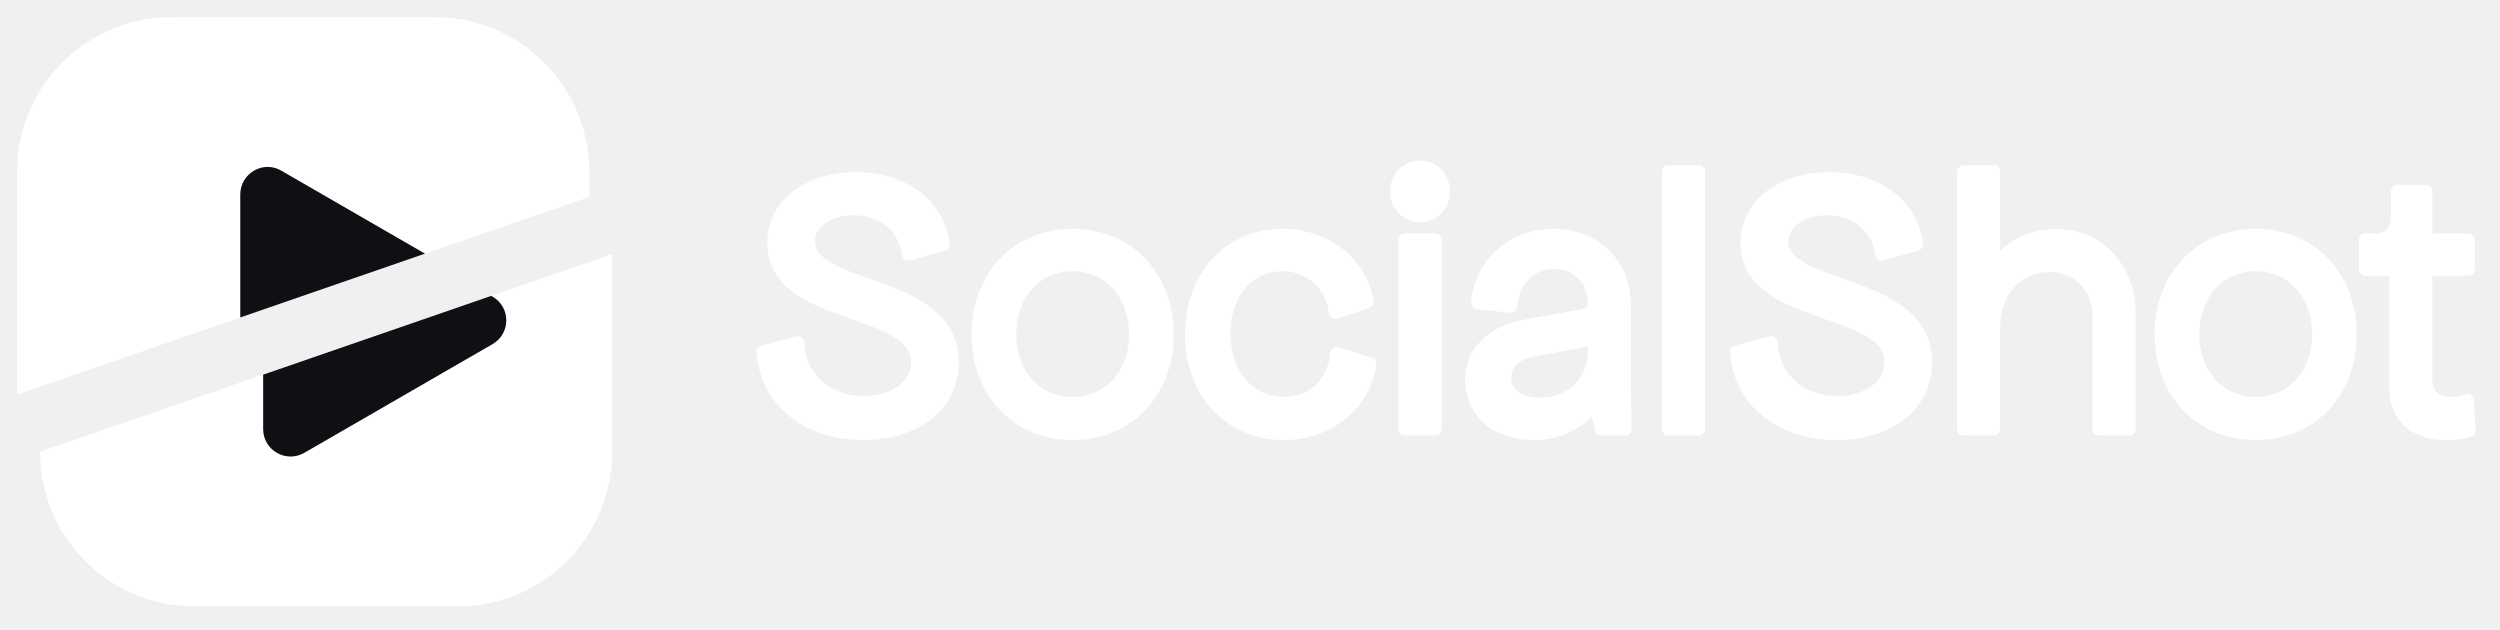
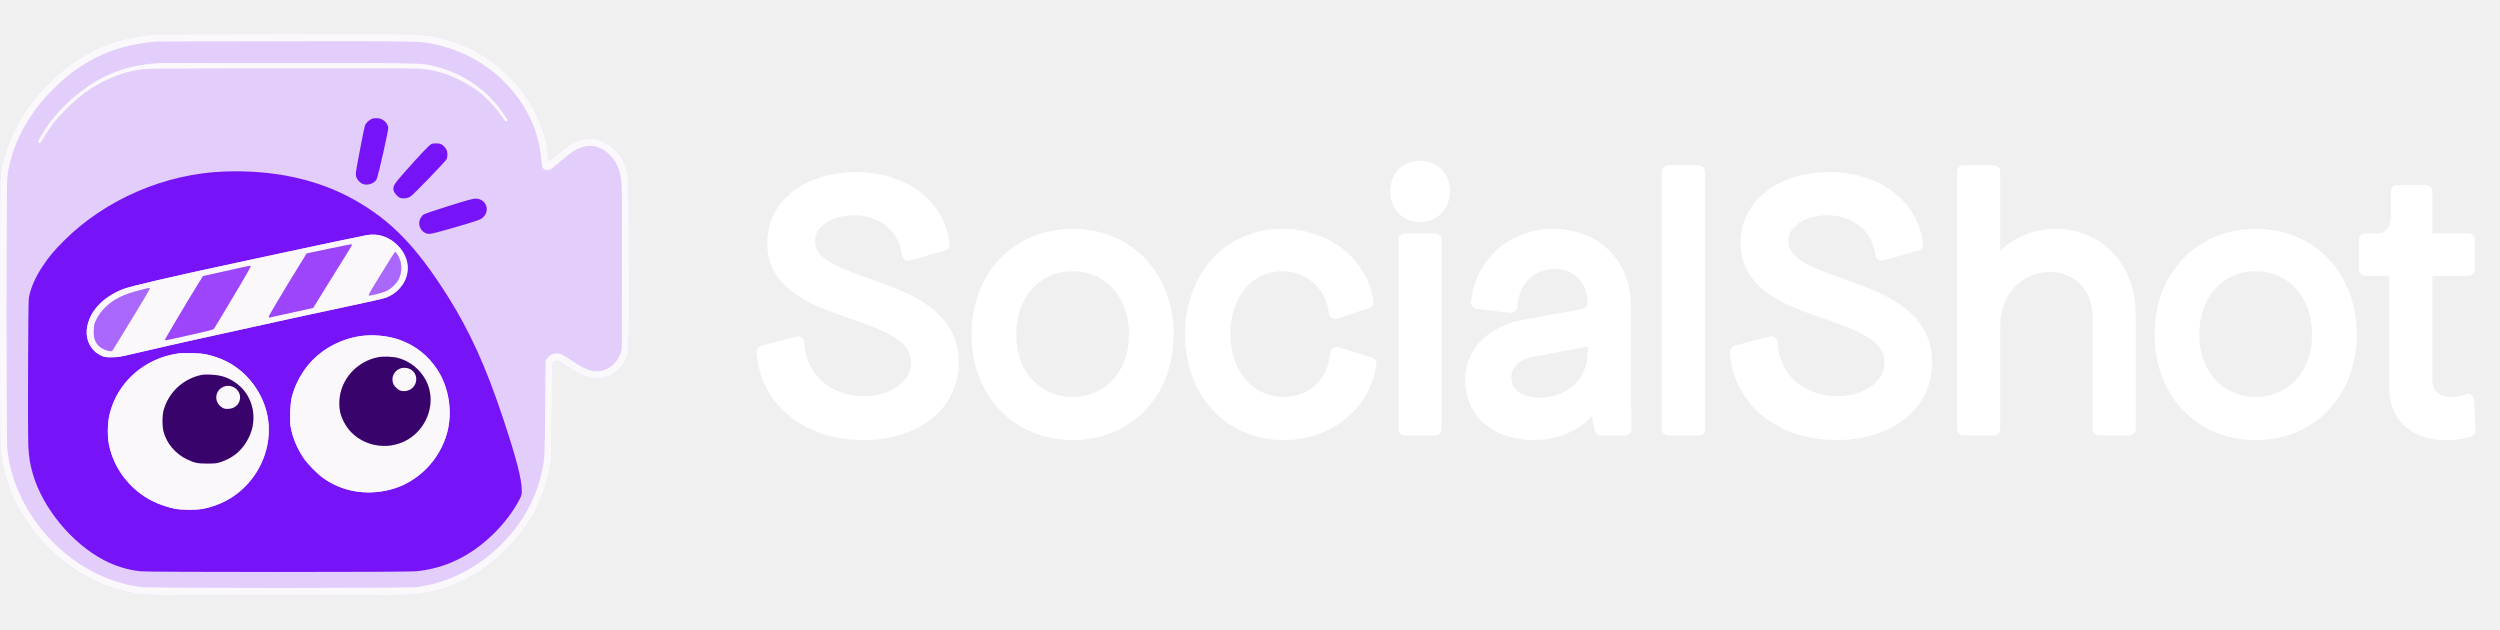
<svg xmlns="http://www.w3.org/2000/svg" width="874" height="220" viewBox="0 0 874 220" fill="none">
-   <defs>
-     <clipPath id="ss-top">
-       <path d="M0 0H220V64L0 140Z" />
-     </clipPath>
-     <clipPath id="ss-bot">
-       <path d="M0 154L220 78V220H0Z" />
-     </clipPath>
-     <g id="ss-tile">
-       <rect x="6" y="6" width="200" height="200" rx="54" fill="#FFFFFF" />
-       <path d="M84 68v76c0 7.4 8 12 14.4 8.3l65.8-38c6.4-3.7 6.4-12.9 0-16.6l-65.8-38C92 55.9 84 60.6 84 68z" fill="#0F0F14" />
+   <svg x="0" y="0" width="220" height="220" viewBox="119 98.5 1048 1048">
+     <defs>
+       <clipPath id="ss-logo-light">
+         <path d="M 377 155.669 C 328.279 160.530, 293.690 171.034, 259.216 191.438 C 185.381 235.138, 131.094 311.869, 120.471 387.545 C 119.179 396.746, 118.977 428.630, 118.991 621.279 C 119.007 840.039, 119.046 844.627, 121.033 858.226 C 126.411 895.036, 138.936 928.109, 159.991 961.095 C 172.151 980.145, 182.481 993.171, 197.637 1008.563 C 244.765 1056.424, 303.376 1084.612, 364.857 1088.985 C 382.377 1090.231, 767.351 1090.286, 794.505 1089.046 C 817.871 1087.980, 833.337 1085.568, 852.225 1080.045 C 893.021 1068.115, 929.348 1046.012, 962.836 1012.743 C 987.249 988.490, 1005.577 961.665, 1018.450 931.348 C 1027.087 911.008, 1031.653 894.979, 1036.208 869 C 1036.959 864.716, 1037.544 835.721, 1037.924 783.955 C 1038.458 711.194, 1038.630 705.211, 1040.263 702.721 C 1042.578 699.189, 1046.356 698.295, 1050.356 700.331 C 1052.085 701.212, 1059.350 705.792, 1066.500 710.510 C 1082.318 720.947, 1089.099 724.340, 1099.410 726.977 C 1112.690 730.373, 1123.304 729.272, 1136.500 723.130 C 1145.024 719.162, 1156.065 708.229, 1159.940 699.919 C 1166.933 684.920, 1166.491 695.892, 1166.357 540.500 C 1166.226 387.932, 1166.419 393.401, 1160.563 376.184 C 1156.802 365.127, 1152.425 357.790, 1144.520 349.288 C 1135.816 339.927, 1126.005 333.942, 1114.567 331.017 C 1104.663 328.484, 1098.383 328.472, 1088.623 330.968 C 1074.522 334.575, 1064.808 340.699, 1042.059 360.321 C 1036.415 365.190, 1032.848 367.644, 1032.611 366.821 C 1032.402 366.095, 1031.732 360.100, 1031.121 353.500 C 1027.619 315.623, 1007.848 272.095, 979.188 239.163 C 961.682 219.048, 945.005 204.769, 923.470 191.458 C 892.077 172.054, 859.703 160.988, 821.122 156.475 C 810.340 155.214, 777.485 155.023, 594.506 155.160 C 476.803 155.248, 378.925 155.477, 377 155.669 Z" stroke="none" fill="#e2cdfb" fill-rule="evenodd" />
+       </clipPath>
+     </defs>
+     <path d="M 377 155.669 C 328.279 160.530, 293.690 171.034, 259.216 191.438 C 185.381 235.138, 131.094 311.869, 120.471 387.545 C 119.179 396.746, 118.977 428.630, 118.991 621.279 C 119.007 840.039, 119.046 844.627, 121.033 858.226 C 126.411 895.036, 138.936 928.109, 159.991 961.095 C 172.151 980.145, 182.481 993.171, 197.637 1008.563 C 244.765 1056.424, 303.376 1084.612, 364.857 1088.985 C 382.377 1090.231, 767.351 1090.286, 794.505 1089.046 C 817.871 1087.980, 833.337 1085.568, 852.225 1080.045 C 893.021 1068.115, 929.348 1046.012, 962.836 1012.743 C 987.249 988.490, 1005.577 961.665, 1018.450 931.348 C 1027.087 911.008, 1031.653 894.979, 1036.208 869 C 1036.959 864.716, 1037.544 835.721, 1037.924 783.955 C 1038.458 711.194, 1038.630 705.211, 1040.263 702.721 C 1042.578 699.189, 1046.356 698.295, 1050.356 700.331 C 1052.085 701.212, 1059.350 705.792, 1066.500 710.510 C 1082.318 720.947, 1089.099 724.340, 1099.410 726.977 C 1112.690 730.373, 1123.304 729.272, 1136.500 723.130 C 1145.024 719.162, 1156.065 708.229, 1159.940 699.919 C 1166.933 684.920, 1166.491 695.892, 1166.357 540.500 C 1166.226 387.932, 1166.419 393.401, 1160.563 376.184 C 1156.802 365.127, 1152.425 357.790, 1144.520 349.288 C 1135.816 339.927, 1126.005 333.942, 1114.567 331.017 C 1104.663 328.484, 1098.383 328.472, 1088.623 330.968 C 1074.522 334.575, 1064.808 340.699, 1042.059 360.321 C 1036.415 365.190, 1032.848 367.644, 1032.611 366.821 C 1032.402 366.095, 1031.732 360.100, 1031.121 353.500 C 1027.619 315.623, 1007.848 272.095, 979.188 239.163 C 961.682 219.048, 945.005 204.769, 923.470 191.458 C 892.077 172.054, 859.703 160.988, 821.122 156.475 C 810.340 155.214, 777.485 155.023, 594.506 155.160 C 476.803 155.248, 378.925 155.477, 377 155.669 Z" stroke="none" fill="#e2cdfb" fill-rule="evenodd" />
+     <g clip-path="url(#ss-logo-light)">
+       <path d="M 738 296.539 C 733.758 298.443, 729.343 302.502, 727.340 306.337 C 726.525 307.897, 723.624 320.947, 720.894 335.337 C 710.698 389.064, 710.903 387.729, 712.104 392.497 C 713.411 397.690, 718.714 403.421, 723.750 405.082 C 731.982 407.799, 742.991 403.754, 746.291 396.799 C 749.167 390.738, 766.308 314.454, 765.617 310.794 C 763.990 302.188, 756.408 295.819, 747.160 295.291 C 743.532 295.084, 740.244 295.532, 738 296.539 Z M 837.465 338.346 C 834.007 339.915, 818.033 356.676, 793.121 384.875 C 775.206 405.155, 773.126 408.526, 774.385 415.241 C 775.246 419.828, 781.169 426.571, 785.633 428.044 C 791.037 429.827, 798.285 428.767, 802.992 425.505 C 808.453 421.721, 860.500 367.867, 862.576 363.853 C 864.774 359.603, 864.677 352.036, 862.365 347.383 C 861.339 345.318, 858.796 342.270, 856.713 340.609 C 853.577 338.109, 851.857 337.537, 846.713 337.280 C 842.930 337.091, 839.313 337.508, 837.465 338.346 Z M 493 384.128 C 393.993 387.682, 294.401 430.611, 225.435 499.460 C 209.180 515.688, 200.691 525.826, 190.231 541.500 C 177.907 559.970, 169.825 578.457, 167.028 594.581 C 165.816 601.568, 165.080 814.250, 166.176 841 C 166.905 858.817, 169.139 872.477, 173.999 888.835 C 190.836 945.509, 238.841 1003.414, 292.197 1031.408 C 311.220 1041.389, 331.703 1047.612, 353.211 1049.946 C 366.746 1051.415, 796.476 1051.406, 811.576 1049.937 C 859.889 1045.236, 902.434 1024.868, 939.836 988.534 C 958.568 970.337, 973.081 951.290, 983.902 930.702 C 987.520 923.818, 987.999 922.120, 987.994 916.202 C 987.977 896.246, 979.194 862.471, 955.566 791.500 C 927.906 708.420, 900.601 648.629, 863.775 590.500 C 812.051 508.858, 770.300 465.801, 709.673 431.579 C 648.920 397.287, 575.338 381.173, 493 384.128 Z M 866.915 441.321 C 844.984 448.140, 825.957 454.606, 824.251 455.821 C 822.557 457.027, 820.179 460.065, 818.965 462.573 C 813.336 474.200, 821.628 487.986, 834.257 487.996 C 837.293 487.999, 850.311 484.723, 870.257 478.937 C 916.095 465.641, 919.586 464.414, 923.943 460.057 C 935.484 448.516, 928.454 430.178, 912.157 429.314 C 907.264 429.055, 901.153 430.677, 866.915 441.321 Z M 729.500 490.164 C 714.072 493.066, 649.060 506.754, 585.500 520.483 C 564.050 525.116, 530.525 532.323, 511 536.499 C 405.094 559.152, 336.228 575.180, 323.857 580.056 C 290.209 593.319, 268.336 616.718, 263.981 644.108 C 260.843 663.847, 269.982 682.359, 286.799 690.326 C 293.133 693.326, 294.129 693.499, 305 693.474 C 315.572 693.450, 318.599 692.949, 342.500 687.271 C 356.800 683.873, 381.775 678.120, 398 674.487 C 414.225 670.853, 436.500 665.860, 447.500 663.390 C 471.938 657.904, 556.648 639.260, 597.500 630.377 C 614 626.789, 631.550 622.972, 636.500 621.894 C 641.450 620.815, 660.126 616.828, 678.002 613.033 C 737.004 600.506, 756.908 596.007, 762.382 593.958 C 779.501 587.553, 793.404 571.940, 796.895 555.201 C 800.518 537.826, 794.930 520.768, 781.121 507.051 C 766.555 492.582, 748.335 486.621, 729.500 490.164 Z M 717.500 658.474 C 683.709 663.862, 651.904 681.921, 631.410 707.355 C 618.975 722.787, 609.624 741.404, 604.949 760.031 C 602.226 770.884, 601.149 797.383, 602.968 808.789 C 605.630 825.476, 613.721 845.255, 624.320 860.985 C 630.948 870.821, 646.935 887.192, 656.964 894.413 C 688.592 917.185, 728.469 924.152, 768.834 913.957 C 814.060 902.535, 851.559 864.841, 863.797 818.500 C 872.885 784.086, 866.573 743.630, 847.568 714.473 C 831.975 690.551, 811.311 674.180, 784.425 664.448 C 764.983 657.410, 738.817 655.074, 717.500 658.474 Z M 416.500 687.056 C 359.581 694.745, 313.664 735.526, 301.269 789.400 C 298.068 803.310, 297.671 824.417, 300.349 838.182 C 308.261 878.834, 335.600 914.352, 373.576 933.316 C 383.216 938.130, 399.204 943.582, 409.759 945.656 C 421.953 948.051, 446.560 948.065, 458 945.684 C 485.423 939.977, 508.176 927.899, 527.038 909.038 C 558.139 877.936, 572.489 832.982, 564.544 791.548 C 557.130 752.884, 531.253 718.261, 496.527 700.542 C 486.606 695.480, 473.117 690.831, 461.500 688.470 C 451.953 686.531, 426.348 685.726, 416.500 687.056 Z" stroke="none" fill="#7614f7" fill-rule="evenodd" />
+       <path d="M 377 155.669 C 328.279 160.530, 293.690 171.034, 259.216 191.438 C 185.381 235.138, 131.094 311.869, 120.471 387.545 C 119.179 396.746, 118.977 428.630, 118.991 621.279 C 119.007 840.039, 119.046 844.627, 121.033 858.226 C 126.411 895.036, 138.936 928.109, 159.991 961.095 C 172.151 980.145, 182.481 993.171, 197.637 1008.563 C 244.765 1056.424, 303.376 1084.612, 364.857 1088.985 C 382.377 1090.231, 767.351 1090.286, 794.505 1089.046 C 817.871 1087.980, 833.337 1085.568, 852.225 1080.045 C 893.021 1068.115, 929.348 1046.012, 962.836 1012.743 C 987.249 988.490, 1005.577 961.665, 1018.450 931.348 C 1027.087 911.008, 1031.653 894.979, 1036.208 869 C 1036.959 864.716, 1037.544 835.721, 1037.924 783.955 C 1038.458 711.194, 1038.630 705.211, 1040.263 702.721 C 1042.578 699.189, 1046.356 698.295, 1050.356 700.331 C 1052.085 701.212, 1059.350 705.792, 1066.500 710.510 C 1082.318 720.947, 1089.099 724.340, 1099.410 726.977 C 1112.690 730.373, 1123.304 729.272, 1136.500 723.130 C 1145.024 719.162, 1156.065 708.229, 1159.940 699.919 C 1166.933 684.920, 1166.491 695.892, 1166.357 540.500 C 1166.226 387.932, 1166.419 393.401, 1160.563 376.184 C 1156.802 365.127, 1152.425 357.790, 1144.520 349.288 C 1135.816 339.927, 1126.005 333.942, 1114.567 331.017 C 1104.663 328.484, 1098.383 328.472, 1088.623 330.968 C 1074.522 334.575, 1064.808 340.699, 1042.059 360.321 C 1036.415 365.190, 1032.848 367.644, 1032.611 366.821 C 1032.402 366.095, 1031.732 360.100, 1031.121 353.500 C 1027.619 315.623, 1007.848 272.095, 979.188 239.163 C 961.682 219.048, 945.005 204.769, 923.470 191.458 C 892.077 172.054, 859.703 160.988, 821.122 156.475 C 810.340 155.214, 777.485 155.023, 594.506 155.160 C 476.803 155.248, 378.925 155.477, 377 155.669 Z M 379.500 167.672 C 319.374 172.726, 272.517 191.301, 228.500 227.534 C 217.096 236.921, 195.317 258.894, 186.409 270 C 154.509 309.771, 135.350 353.327, 131.048 395.856 C 129.598 410.183, 129.607 829.120, 131.057 845 C 133.182 868.271, 139.291 892.021, 149.082 915.073 C 185.797 1001.513, 265.915 1064.658, 353.500 1076.184 C 368.245 1078.124, 798.839 1078.117, 813.500 1076.176 C 837.709 1072.971, 860.876 1065.994, 883.500 1055.094 C 953.783 1021.233, 1006.203 956.295, 1021.403 884.260 C 1026.150 861.766, 1026.245 859.923, 1026.886 777.913 L 1027.500 699.326 1030.362 695.198 C 1034.385 689.394, 1040.412 686.645, 1047.921 687.188 C 1053.307 687.577, 1054.849 688.341, 1069.115 697.673 C 1087.124 709.455, 1094.739 713.462, 1103.274 715.649 C 1123.670 720.874, 1145 708.424, 1152.273 687.047 L 1154.500 680.500 1154.809 546.500 C 1155.021 454.834, 1154.774 409.105, 1154.028 401.754 C 1152.009 381.857, 1146.051 367.997, 1134.541 356.417 C 1116.379 338.147, 1094.221 336.676, 1071.155 352.210 C 1068.351 354.098, 1060.483 360.418, 1053.670 366.255 C 1046.857 372.092, 1039.582 378.023, 1037.502 379.434 C 1032.736 382.669, 1028 382.765, 1024.436 379.699 C 1022.013 377.614, 1021.680 376.462, 1020.897 367.449 C 1017.727 330.931, 1007.488 300.585, 988.430 271.225 C 955.804 220.963, 903.266 185.067, 843.983 172.533 C 817.306 166.893, 822.658 167.008, 594 167.179 C 478.225 167.265, 381.700 167.487, 379.500 167.672 Z M 383 203.668 C 355.131 205.001, 327.986 210.992, 304.090 221.084 C 262.992 238.441, 220.210 274.395, 194.719 313 C 185.262 327.321, 181.418 335.016, 183.166 336.123 C 185.592 337.662, 186.472 337.048, 189.438 331.749 C 194.345 322.984, 204.660 307.392, 209.599 301.275 C 216.181 293.124, 233.703 275.079, 242.804 267.079 C 264.231 248.244, 287.167 234.368, 313.500 224.309 C 326.136 219.483, 334.521 217.268, 349.500 214.803 C 362.455 212.670, 363.265 212.662, 583 212.303 C 722.278 212.075, 808.528 212.307, 817.150 212.932 C 842.174 214.746, 861.055 220.062, 885.295 232.119 C 914.161 246.478, 933.956 263.600, 954.319 291.821 C 956.969 295.495, 959.471 299.079, 959.880 299.788 C 960.388 300.670, 961.341 300.809, 962.904 300.231 C 965.130 299.408, 965.011 299.123, 958.194 288.929 C 931.746 249.377, 891.777 221.357, 844.829 209.457 C 820.303 203.240, 835.031 203.602, 602 203.474 C 485.125 203.409, 386.575 203.497, 383 203.668 Z M 729.500 490.164 C 714.072 493.066, 649.060 506.754, 585.500 520.483 C 564.050 525.116, 530.525 532.323, 511 536.499 C 405.094 559.152, 336.228 575.180, 323.857 580.056 C 290.209 593.319, 268.336 616.718, 263.981 644.108 C 260.843 663.847, 269.982 682.359, 286.799 690.326 C 293.133 693.326, 294.129 693.499, 305 693.474 C 315.572 693.450, 318.599 692.949, 342.500 687.271 C 356.800 683.873, 381.775 678.120, 398 674.487 C 414.225 670.853, 436.500 665.860, 447.500 663.390 C 471.938 657.904, 556.648 639.260, 597.500 630.377 C 614 626.789, 631.550 622.972, 636.500 621.894 C 641.450 620.815, 660.126 616.828, 678.002 613.033 C 737.004 600.506, 756.908 596.007, 762.382 593.958 C 779.501 587.553, 793.404 571.940, 796.895 555.201 C 800.518 537.826, 794.930 520.768, 781.121 507.051 C 766.555 492.582, 748.335 486.621, 729.500 490.164 Z M 666.158 512.879 L 629.816 520.524 616.801 541.512 C 594.436 577.577, 566.755 624.098, 566.625 625.836 C 566.556 626.751, 566.950 627.429, 567.500 627.342 C 568.050 627.255, 579.750 624.693, 593.500 621.648 C 607.250 618.603, 623.446 615.041, 629.492 613.732 L 640.484 611.352 661.763 576.926 C 673.466 557.992, 687.986 534.625, 694.029 525 C 700.072 515.375, 705.036 507.050, 705.061 506.500 C 705.086 505.950, 704.519 505.440, 703.803 505.367 C 703.086 505.294, 686.146 508.674, 666.158 512.879 Z M 771.390 526.259 C 768.579 530.791, 758.580 546.866, 749.169 561.980 C 738.726 578.754, 732.419 589.819, 732.982 590.382 C 734.393 591.793, 756.024 586.326, 763.238 582.736 C 771.030 578.858, 779.651 570.301, 783.212 562.910 C 788.375 552.193, 788.670 538.824, 783.976 528.212 C 781.868 523.447, 778.238 517.995, 777.182 518.009 C 776.807 518.014, 774.200 521.726, 771.390 526.259 Z M 518.500 544.589 C 510.250 546.436, 493.042 550.281, 480.260 553.134 L 457.021 558.321 450.130 569.411 C 431.387 599.572, 393.026 664.232, 393.459 664.933 C 393.729 665.371, 399.699 664.422, 406.725 662.823 C 413.751 661.225, 431.650 657.202, 446.500 653.883 C 461.350 650.564, 474.032 647.320, 474.683 646.674 C 475.824 645.541, 488.376 624.696, 521.360 569.158 C 529.964 554.670, 536.752 542.407, 536.443 541.908 C 535.709 540.720, 535.912 540.690, 518.500 544.589 Z M 352.500 581.563 C 337.219 585.570, 326.799 589.165, 318.500 593.294 C 301.159 601.922, 287.108 615.151, 279.960 629.580 C 276.012 637.551, 275.650 638.953, 275.216 647.964 C 274.470 663.449, 278.517 672.396, 289.138 678.739 C 295.029 682.257, 303.751 684.451, 305.635 682.888 C 306.262 682.368, 308.547 678.917, 310.712 675.221 C 312.877 671.524, 326.891 648.565, 341.853 624.200 C 356.815 599.835, 368.792 579.473, 368.469 578.950 C 367.657 577.637, 367.168 577.717, 352.500 581.563 Z M 717.500 658.474 C 683.709 663.862, 651.904 681.921, 631.410 707.355 C 618.975 722.787, 609.624 741.404, 604.949 760.031 C 602.226 770.884, 601.149 797.383, 602.968 808.789 C 605.630 825.476, 613.721 845.255, 624.320 860.985 C 630.948 870.821, 646.935 887.192, 656.964 894.413 C 688.592 917.185, 728.469 924.152, 768.834 913.957 C 814.060 902.535, 851.559 864.841, 863.797 818.500 C 872.885 784.086, 866.573 743.630, 847.568 714.473 C 831.975 690.551, 811.311 674.180, 784.425 664.448 C 764.983 657.410, 738.817 655.074, 717.500 658.474 Z M 416.500 687.056 C 359.581 694.745, 313.664 735.526, 301.269 789.400 C 298.068 803.310, 297.671 824.417, 300.349 838.182 C 308.261 878.834, 335.600 914.352, 373.576 933.316 C 383.216 938.130, 399.204 943.582, 409.759 945.656 C 421.953 948.051, 446.560 948.065, 458 945.684 C 485.423 939.977, 508.176 927.899, 527.038 909.038 C 558.139 877.936, 572.489 832.982, 564.544 791.548 C 557.130 752.884, 531.253 718.261, 496.527 700.542 C 486.606 695.480, 473.117 690.831, 461.500 688.470 C 451.953 686.531, 426.348 685.726, 416.500 687.056 Z M 748.500 693.429 C 712.749 700.507, 685.904 730.858, 684.234 766.087 C 683.592 779.625, 685.561 788.923, 691.643 801.071 C 709.419 836.580, 755.391 851.381, 792.487 833.538 C 824.096 818.335, 841.910 782.265, 834.387 748.697 C 828.609 722.914, 807.678 701.483, 781.500 694.546 C 772.962 692.284, 757.011 691.743, 748.500 693.429 Z M 783 713.247 C 773.537 718.298, 769.810 729.668, 774.557 739 C 776.326 742.476, 781.947 747.669, 785.315 748.939 C 789.550 750.535, 796.017 750.180, 800.500 748.104 C 814.572 741.589, 816.454 722.623, 803.856 714.286 C 797.955 710.381, 789.186 709.944, 783 713.247 Z M 450.021 724.004 C 421.248 731.784, 399.040 753.784, 391.418 782.058 C 389.066 790.782, 389.011 808.278, 391.308 817 C 396.585 837.033, 411.132 854.277, 430.513 863.474 C 443.353 869.567, 447.906 870.504, 464.500 870.465 C 478.263 870.433, 480.160 870.201, 487.500 867.653 C 508.995 860.189, 523.697 847.072, 533.628 826.500 C 548.501 795.685, 540.562 758.638, 514.758 738.448 C 500.999 727.682, 488.061 723.101, 469.500 722.421 C 459.614 722.058, 456.182 722.337, 450.021 724.004 Z M 490.500 742.890 C 476.600 749.305, 475.144 767.667, 487.836 776.487 C 491.517 779.045, 493.104 779.499, 498.336 779.496 C 509.184 779.490, 517.629 772.474, 518.749 762.537 C 520.439 747.540, 504.478 736.439, 490.500 742.890 Z" stroke="none" fill="#fbf8fc" fill-rule="evenodd" />
+       <path d="M 748.500 693.429 C 712.749 700.507, 685.904 730.858, 684.234 766.087 C 683.592 779.625, 685.561 788.923, 691.643 801.071 C 709.419 836.580, 755.391 851.381, 792.487 833.538 C 824.096 818.335, 841.910 782.265, 834.387 748.697 C 828.609 722.914, 807.678 701.483, 781.500 694.546 C 772.962 692.284, 757.011 691.743, 748.500 693.429 Z M 783 713.247 C 773.537 718.298, 769.810 729.668, 774.557 739 C 776.326 742.476, 781.947 747.669, 785.315 748.939 C 789.550 750.535, 796.017 750.180, 800.500 748.104 C 814.572 741.589, 816.454 722.623, 803.856 714.286 C 797.955 710.381, 789.186 709.944, 783 713.247 Z M 450.021 724.004 C 421.248 731.784, 399.040 753.784, 391.418 782.058 C 389.066 790.782, 389.011 808.278, 391.308 817 C 396.585 837.033, 411.132 854.277, 430.513 863.474 C 443.353 869.567, 447.906 870.504, 464.500 870.465 C 478.263 870.433, 480.160 870.201, 487.500 867.653 C 508.995 860.189, 523.697 847.072, 533.628 826.500 C 548.501 795.685, 540.562 758.638, 514.758 738.448 C 500.999 727.682, 488.061 723.101, 469.500 722.421 C 459.614 722.058, 456.182 722.337, 450.021 724.004 Z M 490.500 742.890 C 476.600 749.305, 475.144 767.667, 487.836 776.487 C 491.517 779.045, 493.104 779.499, 498.336 779.496 C 509.184 779.490, 517.629 772.474, 518.749 762.537 C 520.439 747.540, 504.478 736.439, 490.500 742.890 Z" stroke="none" fill="#38036b" fill-rule="evenodd" />
+       <path d="M 666.158 512.879 L 629.816 520.524 616.801 541.512 C 594.436 577.577, 566.755 624.098, 566.625 625.836 C 566.556 626.751, 566.950 627.429, 567.500 627.342 C 568.050 627.255, 579.750 624.693, 593.500 621.648 C 607.250 618.603, 623.446 615.041, 629.492 613.732 L 640.484 611.352 661.763 576.926 C 673.466 557.992, 687.986 534.625, 694.029 525 C 700.072 515.375, 705.036 507.050, 705.061 506.500 C 705.086 505.950, 704.519 505.440, 703.803 505.367 C 703.086 505.294, 686.146 508.674, 666.158 512.879 Z M 518.500 544.589 C 510.250 546.436, 493.042 550.281, 480.260 553.134 L 457.021 558.321 450.130 569.411 C 431.387 599.572, 393.026 664.232, 393.459 664.933 C 393.729 665.371, 399.699 664.422, 406.725 662.823 C 413.751 661.225, 431.650 657.202, 446.500 653.883 C 461.350 650.564, 474.032 647.320, 474.683 646.674 C 475.824 645.541, 488.376 624.696, 521.360 569.158 C 529.964 554.670, 536.752 542.407, 536.443 541.908 C 535.709 540.720, 535.912 540.690, 518.500 544.589 Z" stroke="none" fill="#9d45fb" fill-rule="evenodd" />
+       <path d="M 771.390 526.259 C 768.579 530.791, 758.580 546.866, 749.169 561.980 C 738.726 578.754, 732.419 589.819, 732.982 590.382 C 734.393 591.793, 756.024 586.326, 763.238 582.736 C 771.030 578.858, 779.651 570.301, 783.212 562.910 C 788.375 552.193, 788.670 538.824, 783.976 528.212 C 781.868 523.447, 778.238 517.995, 777.182 518.009 C 776.807 518.014, 774.200 521.726, 771.390 526.259 Z M 352.500 581.563 C 337.219 585.570, 326.799 589.165, 318.500 593.294 C 301.159 601.922, 287.108 615.151, 279.960 629.580 C 276.012 637.551, 275.650 638.953, 275.216 647.964 C 274.470 663.449, 278.517 672.396, 289.138 678.739 C 295.029 682.257, 303.751 684.451, 305.635 682.888 C 306.262 682.368, 308.547 678.917, 310.712 675.221 C 312.877 671.524, 326.891 648.565, 341.853 624.200 C 356.815 599.835, 368.792 579.473, 368.469 578.950 C 367.657 577.637, 367.168 577.717, 352.500 581.563 Z" stroke="none" fill="#aa67fb" fill-rule="evenodd" />
    </g>
-   </defs>
-   <use href="#ss-tile" clip-path="url(#ss-top)" />
-   <use href="#ss-tile" clip-path="url(#ss-bot)" transform="translate(8 6)" />
+   </svg>
  <g fill="#FFFFFF" stroke="#FFFFFF" stroke-width="34" stroke-linejoin="round" transform="translate(262 150) scale(0.132308 -0.132308)">
    <path transform="translate(0 0)" d="M300 -12C441 -12 536 65 536 176C536 400 156 360 156 496C156 548 212 582 276 582C356 582 412 530 420 462L512 488C500 592 406 662 282 662C160 662 64 596 64 492C64 284 444 331 444 176C444 114 382 70 302 70C203 70 132 136 128 228L36 204C44 76 153 -12 300 -12Z" />
    <path transform="translate(572 0)" d="M282 -12C428 -12 532 97 532 250C532 403 428 512 282 512C136 512 32 403 32 250C32 97 136 -12 282 -12ZM282 68C185 68 116 144 116 250C116 357 185 434 282 434C379 434 448 357 448 250C448 144 379 68 282 68Z" />
    <path transform="translate(1136 0)" d="M276 -12C393 -12 488 65 504 172L416 200C408 120 352 68 276 68C184 68 118 144 118 252C118 358 182 434 272 434C346 434 404 381 412 308L496 336C480 439 387 512 272 512C132 512 32 403 32 250C32 97 134 -12 276 -12Z" />
    <path transform="translate(1668 0)" d="M64 500V0H144V500ZM104 564C140 564 166 591 166 628C166 665 140 692 104 692C68 692 42 665 42 628C42 591 68 564 104 564Z" />
    <path transform="translate(1876 0)" d="M196 -12C269 -12 329 22 360 76L374 0H438L436 100V328C436 435 358 512 248 512C141 512 58 438 48 334L136 324C140 394 188 440 252 440C313 440 356 395 356 332C356 316 343 303 326 300L172 272C87 257 32 201 32 132C32 45 97 -12 196 -12ZM120 136C120 172 148 200 192 208L324 232C336 234 347 237 356 239V204C356 124 296 66 212 66C156 66 120 94 120 136Z" />
    <path transform="translate(2364 0)" d="M64 0H144V680H64Z" />
    <path transform="translate(2572 0)" d="M300 -12C441 -12 536 65 536 176C536 400 156 360 156 496C156 548 212 582 276 582C356 582 412 530 420 462L512 488C500 592 406 662 282 662C160 662 64 596 64 492C64 284 444 331 444 176C444 114 382 70 302 70C203 70 132 136 128 228L36 204C44 76 153 -12 300 -12Z" />
    <path transform="translate(3144 0)" d="M64 0H144V272C144 365 208 432 292 432C368 432 422 376 422 296V0H502V304C502 424 421 512 308 512C237 512 173 476 144 420V680H64Z" />
    <path transform="translate(3698 0)" d="M282 -12C428 -12 532 97 532 250C532 403 428 512 282 512C136 512 32 403 32 250C32 97 136 -12 282 -12ZM282 68C185 68 116 144 116 250C116 357 185 434 282 434C379 434 448 357 448 250C448 144 379 68 282 68Z" />
    <path transform="translate(4262 0)" d="M282 -4 278 76C226 56 168 72 168 128V422H280V500H168V628H92V562C92 524 71 500 38 500H8V422H88V108C88 -4 198 -28 282 -4Z" />
  </g>
</svg>
